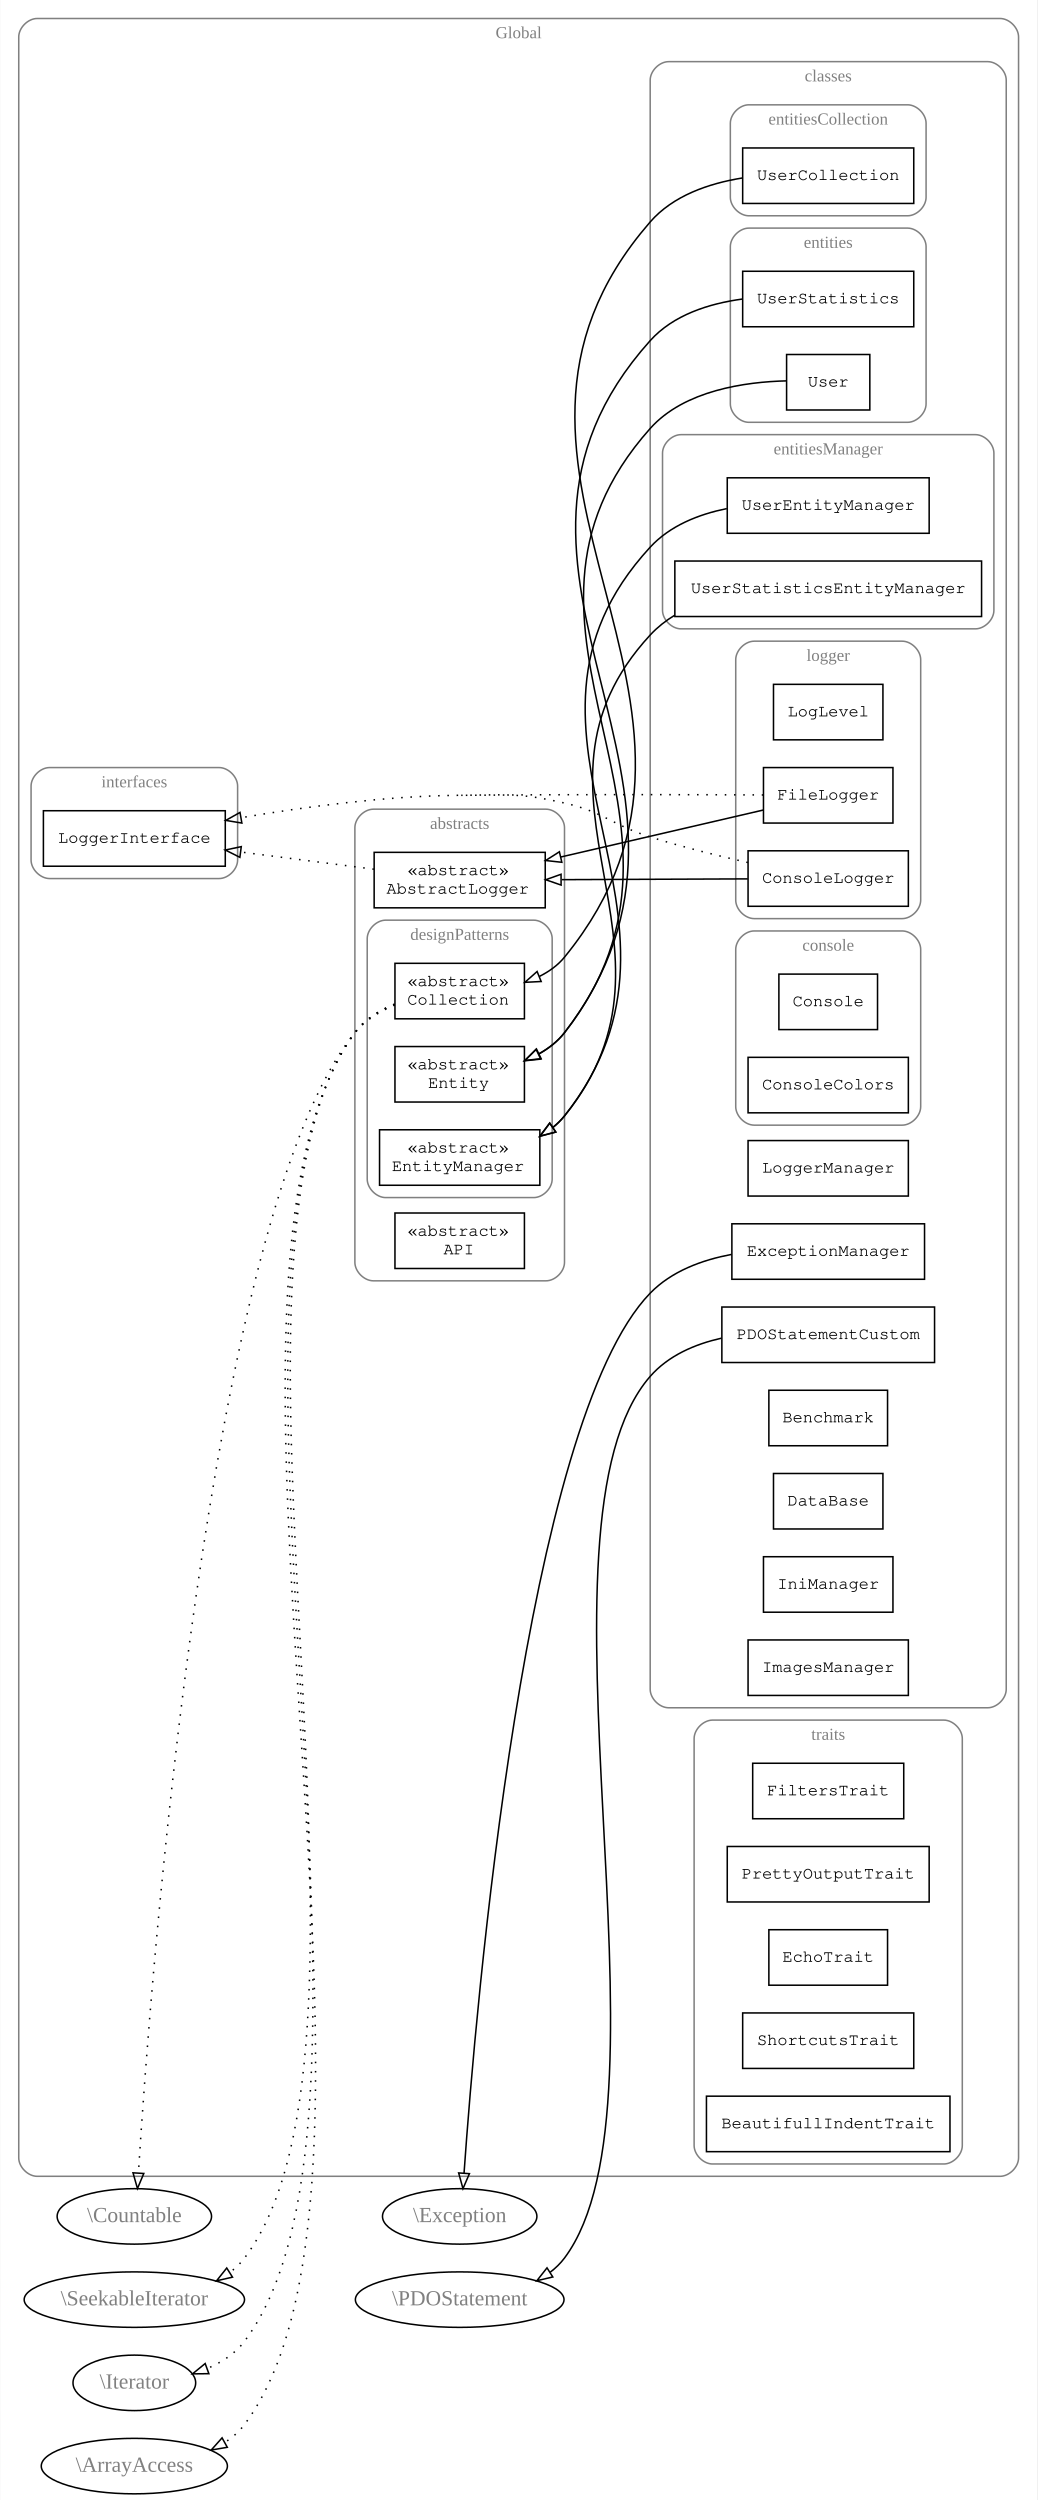
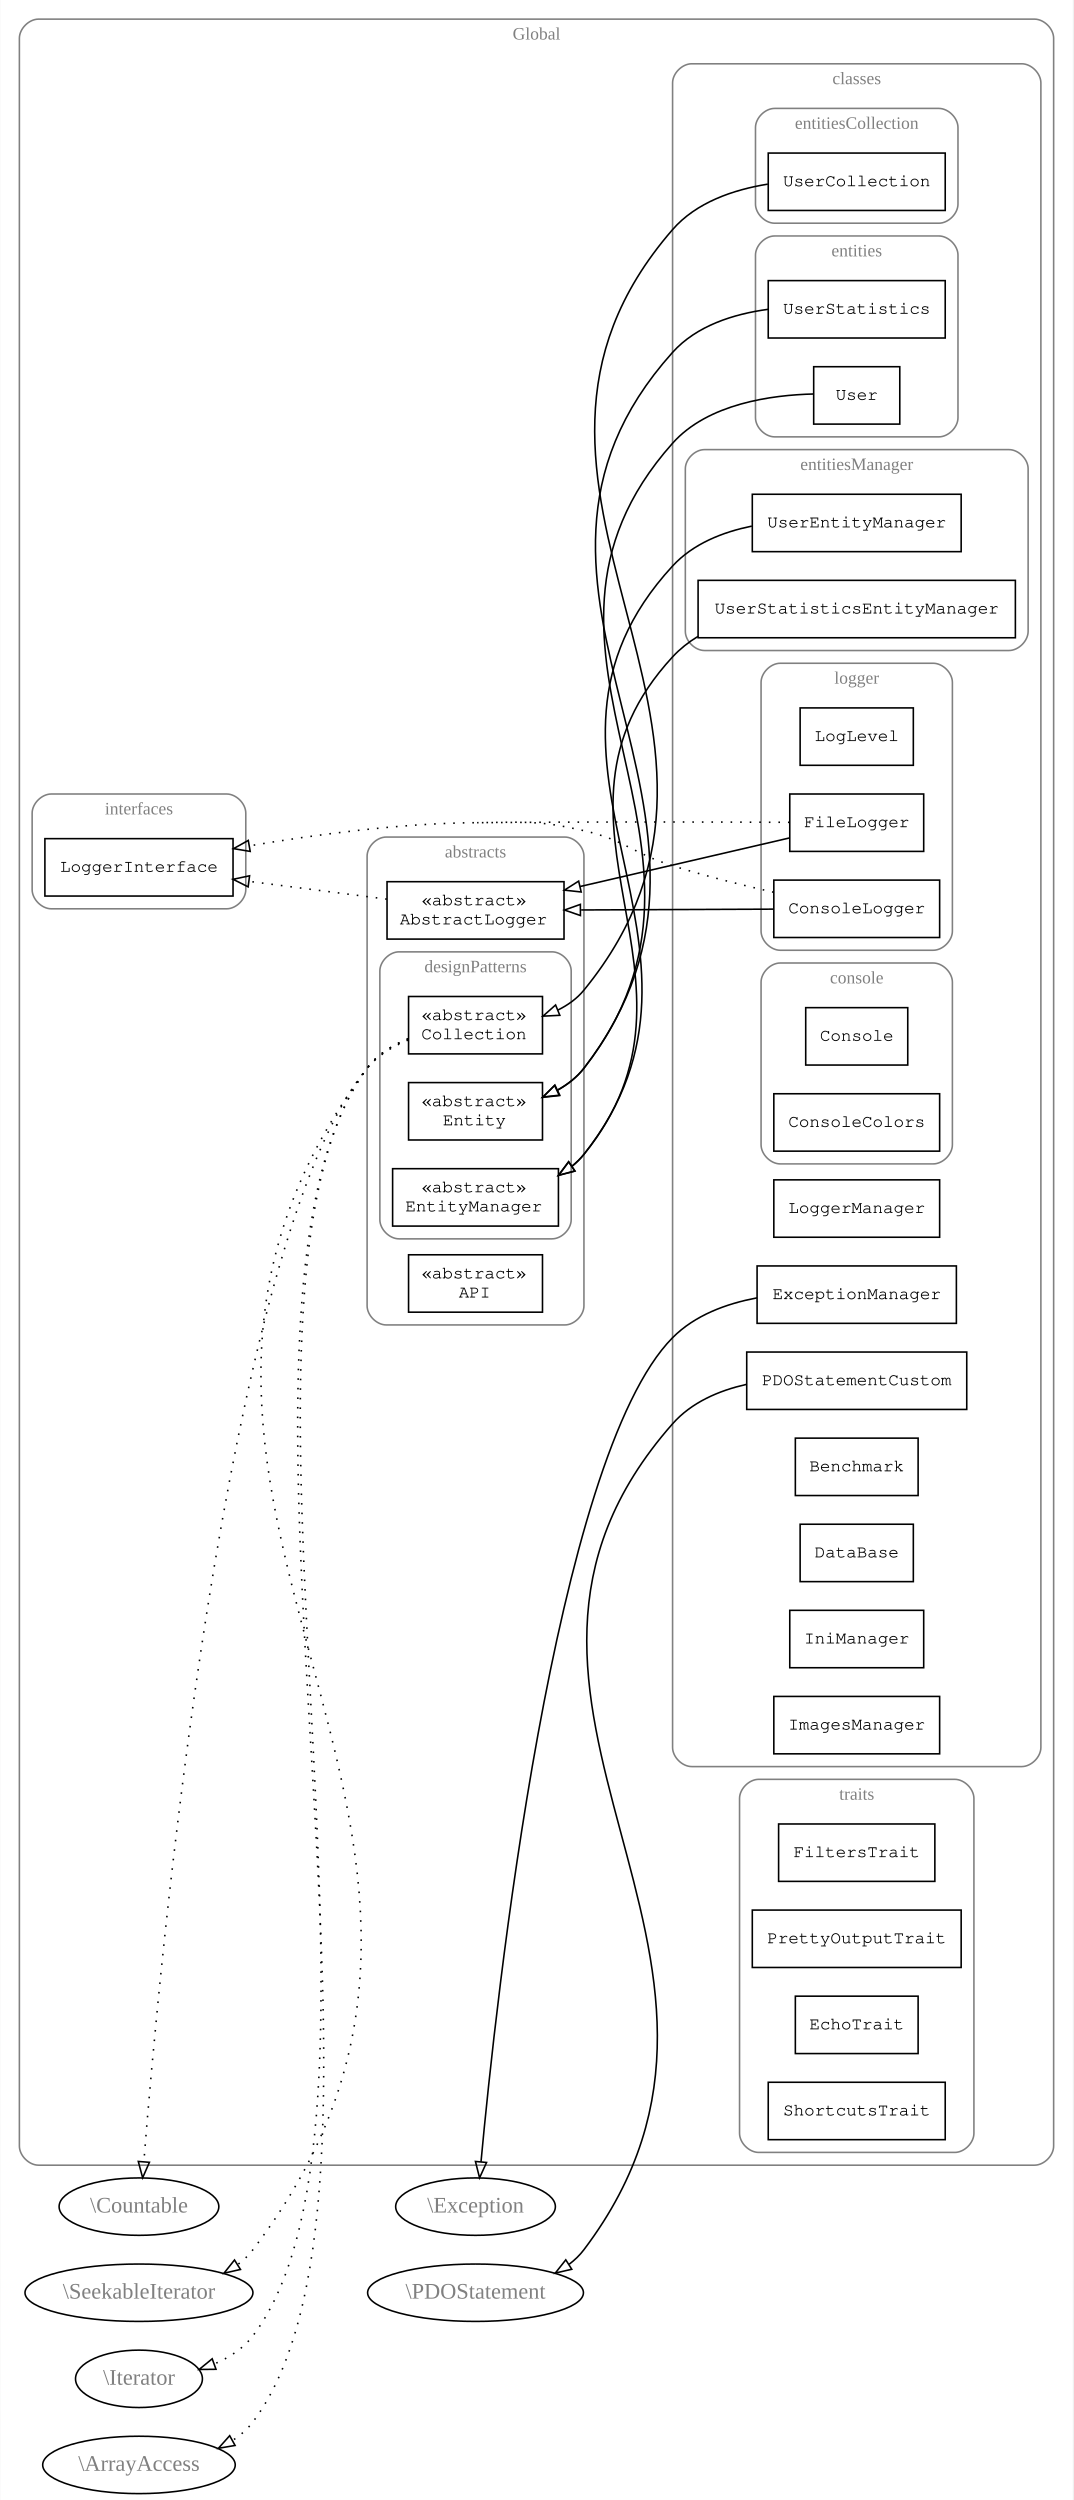
- <svg xmlns="http://www.w3.org/2000/svg" width="673pt" height="1622pt" viewBox="0.00 0.00 672.68 1622.00">
-   <g id="graph0" class="graph" transform="scale(1 1) rotate(0) translate(4 1618)">
-     <polygon fill="white" stroke="none" points="-4,4 -4,-1618 668.682,-1618 668.682,4 -4,4" />
+ <svg xmlns="http://www.w3.org/2000/svg" width="673pt" height="1568pt" viewBox="0.00 0.00 672.68 1568.00">
+   <g id="graph0" class="graph" transform="scale(1 1) rotate(0) translate(4 1564)">
+     <polygon fill="white" stroke="none" points="-4,4 -4,-1564 668.682,-1564 668.682,4 -4,4" />
    <g id="clust1" class="cluster">
-       <path fill="none" stroke="gray" d="M20,-206C20,-206 644.682,-206 644.682,-206 650.682,-206 656.682,-212 656.682,-218 656.682,-218 656.682,-1594 656.682,-1594 656.682,-1600 650.682,-1606 644.682,-1606 644.682,-1606 20,-1606 20,-1606 14,-1606 8,-1600 8,-1594 8,-1594 8,-218 8,-218 8,-212 14,-206 20,-206" />
-       <text text-anchor="middle" x="332.341" y="-1593.2" font-family="Times New Roman,serif" font-size="11.00" fill="gray">Global</text>
+       <path fill="none" stroke="gray" d="M20,-206C20,-206 644.682,-206 644.682,-206 650.682,-206 656.682,-212 656.682,-218 656.682,-218 656.682,-1540 656.682,-1540 656.682,-1546 650.682,-1552 644.682,-1552 644.682,-1552 20,-1552 20,-1552 14,-1552 8,-1546 8,-1540 8,-1540 8,-218 8,-218 8,-212 14,-206 20,-206" />
+       <text text-anchor="middle" x="332.341" y="-1539.2" font-family="Times New Roman,serif" font-size="11.00" fill="gray">Global</text>
    </g>
    <g id="clust9" class="cluster">
-       <path fill="none" stroke="gray" d="M238.088,-787C238.088,-787 350.088,-787 350.088,-787 356.088,-787 362.088,-793 362.088,-799 362.088,-799 362.088,-1081 362.088,-1081 362.088,-1087 356.088,-1093 350.088,-1093 350.088,-1093 238.088,-1093 238.088,-1093 232.088,-1093 226.088,-1087 226.088,-1081 226.088,-1081 226.088,-799 226.088,-799 226.088,-793 232.088,-787 238.088,-787" />
-       <text text-anchor="middle" x="294.088" y="-1080.2" font-family="Times New Roman,serif" font-size="11.00" fill="gray">abstracts</text>
+       <path fill="none" stroke="gray" d="M238.088,-733C238.088,-733 350.088,-733 350.088,-733 356.088,-733 362.088,-739 362.088,-745 362.088,-745 362.088,-1027 362.088,-1027 362.088,-1033 356.088,-1039 350.088,-1039 350.088,-1039 238.088,-1039 238.088,-1039 232.088,-1039 226.088,-1033 226.088,-1027 226.088,-1027 226.088,-745 226.088,-745 226.088,-739 232.088,-733 238.088,-733" />
+       <text text-anchor="middle" x="294.088" y="-1026.2" font-family="Times New Roman,serif" font-size="11.00" fill="gray">abstracts</text>
    </g>
    <g id="clust10" class="cluster">
-       <path fill="none" stroke="gray" d="M246.088,-841C246.088,-841 342.088,-841 342.088,-841 348.088,-841 354.088,-847 354.088,-853 354.088,-853 354.088,-1009 354.088,-1009 354.088,-1015 348.088,-1021 342.088,-1021 342.088,-1021 246.088,-1021 246.088,-1021 240.088,-1021 234.088,-1015 234.088,-1009 234.088,-1009 234.088,-853 234.088,-853 234.088,-847 240.088,-841 246.088,-841" />
-       <text text-anchor="middle" x="294.088" y="-1008.2" font-family="Times New Roman,serif" font-size="11.00" fill="gray">designPatterns</text>
+       <path fill="none" stroke="gray" d="M246.088,-787C246.088,-787 342.088,-787 342.088,-787 348.088,-787 354.088,-793 354.088,-799 354.088,-799 354.088,-955 354.088,-955 354.088,-961 348.088,-967 342.088,-967 342.088,-967 246.088,-967 246.088,-967 240.088,-967 234.088,-961 234.088,-955 234.088,-955 234.088,-799 234.088,-799 234.088,-793 240.088,-787 246.088,-787" />
+       <text text-anchor="middle" x="294.088" y="-954.2" font-family="Times New Roman,serif" font-size="11.00" fill="gray">designPatterns</text>
    </g>
    <g id="clust11" class="cluster">
-       <path fill="none" stroke="gray" d="M28,-1048C28,-1048 138,-1048 138,-1048 144,-1048 150,-1054 150,-1060 150,-1060 150,-1108 150,-1108 150,-1114 144,-1120 138,-1120 138,-1120 28,-1120 28,-1120 22,-1120 16,-1114 16,-1108 16,-1108 16,-1060 16,-1060 16,-1054 22,-1048 28,-1048" />
-       <text text-anchor="middle" x="83" y="-1107.2" font-family="Times New Roman,serif" font-size="11.00" fill="gray">interfaces</text>
+       <path fill="none" stroke="gray" d="M28,-994C28,-994 138,-994 138,-994 144,-994 150,-1000 150,-1006 150,-1006 150,-1054 150,-1054 150,-1060 144,-1066 138,-1066 138,-1066 28,-1066 28,-1066 22,-1066 16,-1060 16,-1054 16,-1054 16,-1006 16,-1006 16,-1000 22,-994 28,-994" />
+       <text text-anchor="middle" x="83" y="-1053.2" font-family="Times New Roman,serif" font-size="11.00" fill="gray">interfaces</text>
    </g>
    <g id="clust2" class="cluster">
-       <path fill="none" stroke="gray" d="M429.682,-510C429.682,-510 636.682,-510 636.682,-510 642.682,-510 648.682,-516 648.682,-522 648.682,-522 648.682,-1566 648.682,-1566 648.682,-1572 642.682,-1578 636.682,-1578 636.682,-1578 429.682,-1578 429.682,-1578 423.682,-1578 417.682,-1572 417.682,-1566 417.682,-1566 417.682,-522 417.682,-522 417.682,-516 423.682,-510 429.682,-510" />
-       <text text-anchor="middle" x="533.182" y="-1565.2" font-family="Times New Roman,serif" font-size="11.00" fill="gray">classes</text>
+       <path fill="none" stroke="gray" d="M429.682,-456C429.682,-456 636.682,-456 636.682,-456 642.682,-456 648.682,-462 648.682,-468 648.682,-468 648.682,-1512 648.682,-1512 648.682,-1518 642.682,-1524 636.682,-1524 636.682,-1524 429.682,-1524 429.682,-1524 423.682,-1524 417.682,-1518 417.682,-1512 417.682,-1512 417.682,-468 417.682,-468 417.682,-462 423.682,-456 429.682,-456" />
+       <text text-anchor="middle" x="533.182" y="-1511.2" font-family="Times New Roman,serif" font-size="11.00" fill="gray">classes</text>
    </g>
    <g id="clust7" class="cluster">
-       <path fill="none" stroke="gray" d="M481.682,-1478C481.682,-1478 584.682,-1478 584.682,-1478 590.682,-1478 596.682,-1484 596.682,-1490 596.682,-1490 596.682,-1538 596.682,-1538 596.682,-1544 590.682,-1550 584.682,-1550 584.682,-1550 481.682,-1550 481.682,-1550 475.682,-1550 469.682,-1544 469.682,-1538 469.682,-1538 469.682,-1490 469.682,-1490 469.682,-1484 475.682,-1478 481.682,-1478" />
-       <text text-anchor="middle" x="533.182" y="-1537.2" font-family="Times New Roman,serif" font-size="11.00" fill="gray">entitiesCollection</text>
+       <path fill="none" stroke="gray" d="M481.682,-1424C481.682,-1424 584.682,-1424 584.682,-1424 590.682,-1424 596.682,-1430 596.682,-1436 596.682,-1436 596.682,-1484 596.682,-1484 596.682,-1490 590.682,-1496 584.682,-1496 584.682,-1496 481.682,-1496 481.682,-1496 475.682,-1496 469.682,-1490 469.682,-1484 469.682,-1484 469.682,-1436 469.682,-1436 469.682,-1430 475.682,-1424 481.682,-1424" />
+       <text text-anchor="middle" x="533.182" y="-1483.2" font-family="Times New Roman,serif" font-size="11.00" fill="gray">entitiesCollection</text>
    </g>
    <g id="clust6" class="cluster">
-       <path fill="none" stroke="gray" d="M481.682,-1344C481.682,-1344 584.682,-1344 584.682,-1344 590.682,-1344 596.682,-1350 596.682,-1356 596.682,-1356 596.682,-1458 596.682,-1458 596.682,-1464 590.682,-1470 584.682,-1470 584.682,-1470 481.682,-1470 481.682,-1470 475.682,-1470 469.682,-1464 469.682,-1458 469.682,-1458 469.682,-1356 469.682,-1356 469.682,-1350 475.682,-1344 481.682,-1344" />
-       <text text-anchor="middle" x="533.182" y="-1457.2" font-family="Times New Roman,serif" font-size="11.00" fill="gray">entities</text>
+       <path fill="none" stroke="gray" d="M481.682,-1290C481.682,-1290 584.682,-1290 584.682,-1290 590.682,-1290 596.682,-1296 596.682,-1302 596.682,-1302 596.682,-1404 596.682,-1404 596.682,-1410 590.682,-1416 584.682,-1416 584.682,-1416 481.682,-1416 481.682,-1416 475.682,-1416 469.682,-1410 469.682,-1404 469.682,-1404 469.682,-1302 469.682,-1302 469.682,-1296 475.682,-1290 481.682,-1290" />
+       <text text-anchor="middle" x="533.182" y="-1403.2" font-family="Times New Roman,serif" font-size="11.00" fill="gray">entities</text>
    </g>
    <g id="clust3" class="cluster">
-       <path fill="none" stroke="gray" d="M437.682,-1210C437.682,-1210 628.682,-1210 628.682,-1210 634.682,-1210 640.682,-1216 640.682,-1222 640.682,-1222 640.682,-1324 640.682,-1324 640.682,-1330 634.682,-1336 628.682,-1336 628.682,-1336 437.682,-1336 437.682,-1336 431.682,-1336 425.682,-1330 425.682,-1324 425.682,-1324 425.682,-1222 425.682,-1222 425.682,-1216 431.682,-1210 437.682,-1210" />
-       <text text-anchor="middle" x="533.182" y="-1323.2" font-family="Times New Roman,serif" font-size="11.00" fill="gray">entitiesManager</text>
+       <path fill="none" stroke="gray" d="M437.682,-1156C437.682,-1156 628.682,-1156 628.682,-1156 634.682,-1156 640.682,-1162 640.682,-1168 640.682,-1168 640.682,-1270 640.682,-1270 640.682,-1276 634.682,-1282 628.682,-1282 628.682,-1282 437.682,-1282 437.682,-1282 431.682,-1282 425.682,-1276 425.682,-1270 425.682,-1270 425.682,-1168 425.682,-1168 425.682,-1162 431.682,-1156 437.682,-1156" />
+       <text text-anchor="middle" x="533.182" y="-1269.2" font-family="Times New Roman,serif" font-size="11.00" fill="gray">entitiesManager</text>
    </g>
    <g id="clust4" class="cluster">
-       <path fill="none" stroke="gray" d="M485.182,-1022C485.182,-1022 581.182,-1022 581.182,-1022 587.182,-1022 593.182,-1028 593.182,-1034 593.182,-1034 593.182,-1190 593.182,-1190 593.182,-1196 587.182,-1202 581.182,-1202 581.182,-1202 485.182,-1202 485.182,-1202 479.182,-1202 473.182,-1196 473.182,-1190 473.182,-1190 473.182,-1034 473.182,-1034 473.182,-1028 479.182,-1022 485.182,-1022" />
-       <text text-anchor="middle" x="533.182" y="-1189.2" font-family="Times New Roman,serif" font-size="11.00" fill="gray">logger</text>
+       <path fill="none" stroke="gray" d="M485.182,-968C485.182,-968 581.182,-968 581.182,-968 587.182,-968 593.182,-974 593.182,-980 593.182,-980 593.182,-1136 593.182,-1136 593.182,-1142 587.182,-1148 581.182,-1148 581.182,-1148 485.182,-1148 485.182,-1148 479.182,-1148 473.182,-1142 473.182,-1136 473.182,-1136 473.182,-980 473.182,-980 473.182,-974 479.182,-968 485.182,-968" />
+       <text text-anchor="middle" x="533.182" y="-1135.2" font-family="Times New Roman,serif" font-size="11.00" fill="gray">logger</text>
    </g>
    <g id="clust5" class="cluster">
-       <path fill="none" stroke="gray" d="M485.182,-888C485.182,-888 581.182,-888 581.182,-888 587.182,-888 593.182,-894 593.182,-900 593.182,-900 593.182,-1002 593.182,-1002 593.182,-1008 587.182,-1014 581.182,-1014 581.182,-1014 485.182,-1014 485.182,-1014 479.182,-1014 473.182,-1008 473.182,-1002 473.182,-1002 473.182,-900 473.182,-900 473.182,-894 479.182,-888 485.182,-888" />
-       <text text-anchor="middle" x="533.182" y="-1001.2" font-family="Times New Roman,serif" font-size="11.00" fill="gray">console</text>
+       <path fill="none" stroke="gray" d="M485.182,-834C485.182,-834 581.182,-834 581.182,-834 587.182,-834 593.182,-840 593.182,-846 593.182,-846 593.182,-948 593.182,-948 593.182,-954 587.182,-960 581.182,-960 581.182,-960 485.182,-960 485.182,-960 479.182,-960 473.182,-954 473.182,-948 473.182,-948 473.182,-846 473.182,-846 473.182,-840 479.182,-834 485.182,-834" />
+       <text text-anchor="middle" x="533.182" y="-947.2" font-family="Times New Roman,serif" font-size="11.00" fill="gray">console</text>
    </g>
    <g id="clust8" class="cluster">
-       <path fill="none" stroke="gray" d="M458.182,-214C458.182,-214 608.182,-214 608.182,-214 614.182,-214 620.182,-220 620.182,-226 620.182,-226 620.182,-490 620.182,-490 620.182,-496 614.182,-502 608.182,-502 608.182,-502 458.182,-502 458.182,-502 452.182,-502 446.182,-496 446.182,-490 446.182,-490 446.182,-226 446.182,-226 446.182,-220 452.182,-214 458.182,-214" />
-       <text text-anchor="middle" x="533.182" y="-489.2" font-family="Times New Roman,serif" font-size="11.00" fill="gray">traits</text>
+       <path fill="none" stroke="gray" d="M471.682,-214C471.682,-214 594.682,-214 594.682,-214 600.682,-214 606.682,-220 606.682,-226 606.682,-226 606.682,-436 606.682,-436 606.682,-442 600.682,-448 594.682,-448 594.682,-448 471.682,-448 471.682,-448 465.682,-448 459.682,-442 459.682,-436 459.682,-436 459.682,-226 459.682,-226 459.682,-220 465.682,-214 471.682,-214" />
+       <text text-anchor="middle" x="533.182" y="-435.2" font-family="Times New Roman,serif" font-size="11.00" fill="gray">traits</text>
    </g>
    <g id="node1" class="node">
-       <polygon fill="none" stroke="black" points="598.682,-1308 467.682,-1308 467.682,-1272 598.682,-1272 598.682,-1308" />
-       <text text-anchor="middle" x="533.182" y="-1287.2" font-family="Courier,monospace" font-size="11.00">UserEntityManager</text>
+       <polygon fill="none" stroke="black" points="598.682,-1254 467.682,-1254 467.682,-1218 598.682,-1218 598.682,-1254" />
+       <text text-anchor="middle" x="533.182" y="-1233.2" font-family="Courier,monospace" font-size="11.00">UserEntityManager</text>
+     </g>
+     <g id="node24" class="node">
+       <polygon fill="none" stroke="black" points="346.088,-831 242.088,-831 242.088,-795 346.088,-795 346.088,-831" />
+       <text text-anchor="start" x="260.088" y="-816.2" font-family="Courier,monospace" font-size="11.00">«abstract»</text>
+       <text text-anchor="start" x="250.088" y="-804.2" font-family="Courier,monospace" font-size="11.00">EntityManager</text>
+     </g>
+     <g id="edge1" class="edge">
+       <path fill="none" stroke="black" d="M467.388,-1234.03C448.98,-1230.27 430.481,-1222.9 417.682,-1209 305.315,-1087.02 464.9,-970.139 362.088,-840 359.883,-837.209 357.344,-834.706 354.573,-832.459" />
+       <polygon fill="none" stroke="black" points="356.468,-829.516 346.231,-826.787 352.533,-835.304 356.468,-829.516" />
+     </g>
+     <g id="node2" class="node">
+       <polygon fill="none" stroke="black" points="632.682,-1200 433.682,-1200 433.682,-1164 632.682,-1164 632.682,-1200" />
+       <text text-anchor="middle" x="533.182" y="-1179.2" font-family="Courier,monospace" font-size="11.00">UserStatisticsEntityManager</text>
+     </g>
+     <g id="edge16" class="edge">
+       <path fill="none" stroke="black" d="M433.633,-1164.87C427.759,-1161.31 422.351,-1157.06 417.682,-1152 322.143,-1048.5 450.876,-949.342 362.088,-840 359.846,-837.239 357.278,-834.759 354.485,-832.53" />
+       <polygon fill="none" stroke="black" points="356.35,-829.566 346.098,-826.894 352.446,-835.377 356.35,-829.566" />
+     </g>
+     <g id="node3" class="node">
+       <polygon fill="none" stroke="black" points="568.682,-1120 497.682,-1120 497.682,-1084 568.682,-1084 568.682,-1120" />
+       <text text-anchor="middle" x="533.182" y="-1099.2" font-family="Courier,monospace" font-size="11.00">LogLevel</text>
+     </g>
+     <g id="node4" class="node">
+       <polygon fill="none" stroke="black" points="585.182,-1012 481.182,-1012 481.182,-976 585.182,-976 585.182,-1012" />
+       <text text-anchor="middle" x="533.182" y="-991.2" font-family="Courier,monospace" font-size="11.00">ConsoleLogger</text>
    </g>
    <g id="node25" class="node">
-       <polygon fill="none" stroke="black" points="346.088,-885 242.088,-885 242.088,-849 346.088,-849 346.088,-885" />
+       <polygon fill="none" stroke="black" points="349.588,-1011 238.588,-1011 238.588,-975 349.588,-975 349.588,-1011" />
+       <text text-anchor="start" x="260.088" y="-996.2" font-family="Courier,monospace" font-size="11.00">«abstract»</text>
+       <text text-anchor="start" x="246.588" y="-984.2" font-family="Courier,monospace" font-size="11.00">AbstractLogger</text>
+     </g>
+     <g id="edge4" class="edge">
+       <path fill="none" stroke="black" d="M481.028,-993.784C445.689,-993.635 398.386,-993.436 360.335,-993.275" />
+       <polygon fill="none" stroke="black" points="359.88,-989.773 349.866,-993.231 359.851,-996.773 359.88,-989.773" />
+     </g>
+     <g id="node27" class="node">
+       <polygon fill="none" stroke="black" points="142,-1038 24,-1038 24,-1002 142,-1002 142,-1038" />
+       <text text-anchor="middle" x="83" y="-1017.2" font-family="Courier,monospace" font-size="11.00">LoggerInterface</text>
+     </g>
+     <g id="edge5" class="edge">
+       <path fill="none" stroke="black" stroke-dasharray="1,5" d="M481.022,-1004.4C461.081,-1008.88 438.142,-1014.58 417.682,-1021 392.329,-1028.96 387.987,-1037.05 362.088,-1043 332.984,-1049.68 324.947,-1048.29 295.088,-1048" />
+       <path fill="none" stroke="black" stroke-dasharray="1,5" d="M293.088,-1048C245.822,-1047.54 193.071,-1040.43 152.379,-1033.49" />
+       <polygon fill="none" stroke="black" points="152.757,-1030 142.304,-1031.73 151.554,-1036.9 152.757,-1030" />
+     </g>
+     <g id="node5" class="node">
+       <polygon fill="none" stroke="black" points="575.182,-1066 491.182,-1066 491.182,-1030 575.182,-1030 575.182,-1066" />
+       <text text-anchor="middle" x="533.182" y="-1045.2" font-family="Courier,monospace" font-size="11.00">FileLogger</text>
+     </g>
+     <g id="edge10" class="edge">
+       <path fill="none" stroke="black" d="M491.154,-1038.48C454.957,-1030.09 401.59,-1017.71 359.669,-1007.98" />
+       <polygon fill="none" stroke="black" points="360.354,-1004.55 349.822,-1005.7 358.772,-1011.37 360.354,-1004.55" />
+     </g>
+     <g id="edge11" class="edge">
+       <path fill="none" stroke="black" stroke-dasharray="1,5" d="M491.062,-1048.24C443.778,-1048.46 363.825,-1048.67 295.088,-1048" />
+     </g>
+     <g id="node6" class="node">
+       <polygon fill="none" stroke="black" points="565.182,-932 501.182,-932 501.182,-896 565.182,-896 565.182,-932" />
+       <text text-anchor="middle" x="533.182" y="-911.2" font-family="Courier,monospace" font-size="11.00">Console</text>
+     </g>
+     <g id="node7" class="node">
+       <polygon fill="none" stroke="black" points="585.182,-878 481.182,-878 481.182,-842 585.182,-842 585.182,-878" />
+       <text text-anchor="middle" x="533.182" y="-857.2" font-family="Courier,monospace" font-size="11.00">ConsoleColors</text>
+     </g>
+     <g id="node8" class="node">
+       <polygon fill="none" stroke="black" points="588.682,-1388 477.682,-1388 477.682,-1352 588.682,-1352 588.682,-1388" />
+       <text text-anchor="middle" x="533.182" y="-1367.2" font-family="Courier,monospace" font-size="11.00">UserStatistics</text>
+     </g>
+     <g id="node23" class="node">
+       <polygon fill="none" stroke="black" points="336.088,-885 252.088,-885 252.088,-849 336.088,-849 336.088,-885" />
      <text text-anchor="start" x="260.088" y="-870.2" font-family="Courier,monospace" font-size="11.00">«abstract»</text>
-       <text text-anchor="start" x="250.088" y="-858.2" font-family="Courier,monospace" font-size="11.00">EntityManager</text>
-     </g>
-     <g id="edge1" class="edge">
-       <path fill="none" stroke="black" d="M467.388,-1288.03C448.98,-1284.27 430.481,-1276.9 417.682,-1263 305.315,-1141.02 464.9,-1024.14 362.088,-894 359.883,-891.209 357.344,-888.706 354.573,-886.459" />
-       <polygon fill="none" stroke="black" points="356.468,-883.516 346.231,-880.787 352.533,-889.304 356.468,-883.516" />
-     </g>
-     <g id="node2" class="node">
-       <polygon fill="none" stroke="black" points="632.682,-1254 433.682,-1254 433.682,-1218 632.682,-1218 632.682,-1254" />
-       <text text-anchor="middle" x="533.182" y="-1233.2" font-family="Courier,monospace" font-size="11.00">UserStatisticsEntityManager</text>
-     </g>
-     <g id="edge16" class="edge">
-       <path fill="none" stroke="black" d="M433.633,-1218.87C427.759,-1215.31 422.351,-1211.06 417.682,-1206 322.143,-1102.5 450.876,-1003.34 362.088,-894 359.846,-891.239 357.278,-888.759 354.485,-886.53" />
-       <polygon fill="none" stroke="black" points="356.35,-883.566 346.098,-880.894 352.446,-889.377 356.35,-883.566" />
-     </g>
-     <g id="node3" class="node">
-       <polygon fill="none" stroke="black" points="568.682,-1174 497.682,-1174 497.682,-1138 568.682,-1138 568.682,-1174" />
-       <text text-anchor="middle" x="533.182" y="-1153.2" font-family="Courier,monospace" font-size="11.00">LogLevel</text>
-     </g>
-     <g id="node4" class="node">
-       <polygon fill="none" stroke="black" points="585.182,-1066 481.182,-1066 481.182,-1030 585.182,-1030 585.182,-1066" />
-       <text text-anchor="middle" x="533.182" y="-1045.2" font-family="Courier,monospace" font-size="11.00">ConsoleLogger</text>
-     </g>
-     <g id="node26" class="node">
-       <polygon fill="none" stroke="black" points="349.588,-1065 238.588,-1065 238.588,-1029 349.588,-1029 349.588,-1065" />
-       <text text-anchor="start" x="260.088" y="-1050.2" font-family="Courier,monospace" font-size="11.00">«abstract»</text>
-       <text text-anchor="start" x="246.588" y="-1038.2" font-family="Courier,monospace" font-size="11.00">AbstractLogger</text>
-     </g>
-     <g id="edge4" class="edge">
-       <path fill="none" stroke="black" d="M481.028,-1047.78C445.689,-1047.64 398.386,-1047.44 360.335,-1047.28" />
-       <polygon fill="none" stroke="black" points="359.88,-1043.77 349.866,-1047.23 359.851,-1050.77 359.88,-1043.77" />
-     </g>
-     <g id="node28" class="node">
-       <polygon fill="none" stroke="black" points="142,-1092 24,-1092 24,-1056 142,-1056 142,-1092" />
-       <text text-anchor="middle" x="83" y="-1071.2" font-family="Courier,monospace" font-size="11.00">LoggerInterface</text>
-     </g>
-     <g id="edge5" class="edge">
-       <path fill="none" stroke="black" stroke-dasharray="1,5" d="M481.022,-1058.4C461.081,-1062.88 438.142,-1068.58 417.682,-1075 392.329,-1082.96 387.987,-1091.05 362.088,-1097 332.984,-1103.68 324.947,-1102.29 295.088,-1102" />
-       <path fill="none" stroke="black" stroke-dasharray="1,5" d="M293.088,-1102C245.822,-1101.54 193.071,-1094.43 152.379,-1087.49" />
-       <polygon fill="none" stroke="black" points="152.757,-1084 142.304,-1085.73 151.554,-1090.9 152.757,-1084" />
-     </g>
-     <g id="node5" class="node">
-       <polygon fill="none" stroke="black" points="575.182,-1120 491.182,-1120 491.182,-1084 575.182,-1084 575.182,-1120" />
-       <text text-anchor="middle" x="533.182" y="-1099.2" font-family="Courier,monospace" font-size="11.00">FileLogger</text>
-     </g>
-     <g id="edge10" class="edge">
-       <path fill="none" stroke="black" d="M491.154,-1092.48C454.957,-1084.09 401.59,-1071.71 359.669,-1061.98" />
-       <polygon fill="none" stroke="black" points="360.354,-1058.55 349.822,-1059.7 358.772,-1065.37 360.354,-1058.55" />
-     </g>
-     <g id="edge11" class="edge">
-       <path fill="none" stroke="black" stroke-dasharray="1,5" d="M491.062,-1102.24C443.778,-1102.46 363.825,-1102.67 295.088,-1102" />
-     </g>
-     <g id="node6" class="node">
-       <polygon fill="none" stroke="black" points="565.182,-986 501.182,-986 501.182,-950 565.182,-950 565.182,-986" />
-       <text text-anchor="middle" x="533.182" y="-965.2" font-family="Courier,monospace" font-size="11.00">Console</text>
-     </g>
-     <g id="node7" class="node">
-       <polygon fill="none" stroke="black" points="585.182,-932 481.182,-932 481.182,-896 585.182,-896 585.182,-932" />
-       <text text-anchor="middle" x="533.182" y="-911.2" font-family="Courier,monospace" font-size="11.00">ConsoleColors</text>
-     </g>
-     <g id="node8" class="node">
-       <polygon fill="none" stroke="black" points="588.682,-1442 477.682,-1442 477.682,-1406 588.682,-1406 588.682,-1442" />
-       <text text-anchor="middle" x="533.182" y="-1421.2" font-family="Courier,monospace" font-size="11.00">UserStatistics</text>
-     </g>
-     <g id="node24" class="node">
+       <text text-anchor="start" x="273.588" y="-858.2" font-family="Courier,monospace" font-size="11.00">Entity</text>
+     </g>
+     <g id="edge3" class="edge">
+       <path fill="none" stroke="black" d="M477.574,-1369.99C455.934,-1367.06 432.684,-1359.72 417.682,-1343 283.408,-1193.32 484.65,-1053.41 362.088,-894 357.621,-888.19 351.702,-883.626 345.227,-880.041" />
+       <polygon fill="none" stroke="black" points="346.672,-876.853 336.136,-875.735 343.676,-883.179 346.672,-876.853" />
+     </g>
+     <g id="node9" class="node">
+       <polygon fill="none" stroke="black" points="560.182,-1334 506.182,-1334 506.182,-1298 560.182,-1298 560.182,-1334" />
+       <text text-anchor="middle" x="533.182" y="-1313.2" font-family="Courier,monospace" font-size="11.00">User</text>
+     </g>
+     <g id="edge6" class="edge">
+       <path fill="none" stroke="black" d="M506.162,-1316.89C479.795,-1316.27 439.825,-1310.86 417.682,-1286 300.636,-1154.61 470.572,-1032.55 362.088,-894 357.724,-888.427 352.028,-883.999 345.799,-880.483" />
+       <polygon fill="none" stroke="black" points="346.914,-877.135 336.386,-875.954 343.88,-883.443 346.914,-877.135" />
+     </g>
+     <g id="node10" class="node">
+       <polygon fill="none" stroke="black" points="588.682,-1468 477.682,-1468 477.682,-1432 588.682,-1432 588.682,-1468" />
+       <text text-anchor="middle" x="533.182" y="-1447.2" font-family="Courier,monospace" font-size="11.00">UserCollection</text>
+     </g>
+     <g id="node22" class="node">
      <polygon fill="none" stroke="black" points="336.088,-939 252.088,-939 252.088,-903 336.088,-903 336.088,-939" />
      <text text-anchor="start" x="260.088" y="-924.2" font-family="Courier,monospace" font-size="11.00">«abstract»</text>
-       <text text-anchor="start" x="273.588" y="-912.2" font-family="Courier,monospace" font-size="11.00">Entity</text>
-     </g>
-     <g id="edge3" class="edge">
-       <path fill="none" stroke="black" d="M477.574,-1423.99C455.934,-1421.06 432.684,-1413.72 417.682,-1397 283.408,-1247.32 484.65,-1107.41 362.088,-948 357.621,-942.19 351.702,-937.626 345.227,-934.041" />
-       <polygon fill="none" stroke="black" points="346.672,-930.853 336.136,-929.735 343.676,-937.179 346.672,-930.853" />
-     </g>
-     <g id="node9" class="node">
-       <polygon fill="none" stroke="black" points="560.182,-1388 506.182,-1388 506.182,-1352 560.182,-1352 560.182,-1388" />
-       <text text-anchor="middle" x="533.182" y="-1367.2" font-family="Courier,monospace" font-size="11.00">User</text>
-     </g>
-     <g id="edge6" class="edge">
-       <path fill="none" stroke="black" d="M506.162,-1370.89C479.795,-1370.27 439.825,-1364.86 417.682,-1340 300.636,-1208.61 470.572,-1086.55 362.088,-948 357.724,-942.427 352.028,-937.999 345.799,-934.483" />
-       <polygon fill="none" stroke="black" points="346.914,-931.135 336.386,-929.954 343.88,-937.443 346.914,-931.135" />
-     </g>
-     <g id="node10" class="node">
-       <polygon fill="none" stroke="black" points="588.682,-1522 477.682,-1522 477.682,-1486 588.682,-1486 588.682,-1522" />
-       <text text-anchor="middle" x="533.182" y="-1501.2" font-family="Courier,monospace" font-size="11.00">UserCollection</text>
-     </g>
-     <g id="node23" class="node">
-       <polygon fill="none" stroke="black" points="336.088,-993 252.088,-993 252.088,-957 336.088,-957 336.088,-993" />
-       <text text-anchor="start" x="260.088" y="-978.2" font-family="Courier,monospace" font-size="11.00">«abstract»</text>
-       <text text-anchor="start" x="260.088" y="-966.2" font-family="Courier,monospace" font-size="11.00">Collection</text>
+       <text text-anchor="start" x="260.088" y="-912.2" font-family="Courier,monospace" font-size="11.00">Collection</text>
    </g>
    <g id="edge8" class="edge">
-       <path fill="none" stroke="black" d="M477.401,-1502.51C455.731,-1499 432.506,-1491.06 417.682,-1474 277.704,-1312.88 497.086,-1162.32 362.088,-997 357.717,-991.648 352.018,-987.587 345.787,-984.507" />
-       <polygon fill="none" stroke="black" points="346.953,-981.202 336.372,-980.661 344.306,-987.683 346.953,-981.202" />
+       <path fill="none" stroke="black" d="M477.401,-1448.51C455.731,-1445 432.506,-1437.06 417.682,-1420 277.704,-1258.88 497.086,-1108.32 362.088,-943 357.717,-937.648 352.018,-933.587 345.787,-930.507" />
+       <polygon fill="none" stroke="black" points="346.953,-927.202 336.372,-926.661 344.306,-933.683 346.953,-927.202" />
    </g>
    <g id="node11" class="node">
-       <polygon fill="none" stroke="black" points="585.182,-878 481.182,-878 481.182,-842 585.182,-842 585.182,-878" />
-       <text text-anchor="middle" x="533.182" y="-857.2" font-family="Courier,monospace" font-size="11.00">LoggerManager</text>
+       <polygon fill="none" stroke="black" points="585.182,-824 481.182,-824 481.182,-788 585.182,-788 585.182,-824" />
+       <text text-anchor="middle" x="533.182" y="-803.2" font-family="Courier,monospace" font-size="11.00">LoggerManager</text>
    </g>
    <g id="node12" class="node">
-       <polygon fill="none" stroke="black" points="595.682,-824 470.682,-824 470.682,-788 595.682,-788 595.682,-824" />
-       <text text-anchor="middle" x="533.182" y="-803.2" font-family="Courier,monospace" font-size="11.00">ExceptionManager</text>
-     </g>
-     <g id="node29" class="node">
+       <polygon fill="none" stroke="black" points="595.682,-770 470.682,-770 470.682,-734 595.682,-734 595.682,-770" />
+       <text text-anchor="middle" x="533.182" y="-749.2" font-family="Courier,monospace" font-size="11.00">ExceptionManager</text>
+     </g>
+     <g id="node28" class="node">
      <ellipse fill="none" stroke="black" cx="294.088" cy="-180" rx="50.091" ry="18" />
      <text text-anchor="middle" x="294.088" y="-176.3" font-family="Times New Roman,serif" font-size="14.00" fill="gray">\Exception</text>
    </g>
    <g id="edge2" class="edge">
-       <path fill="none" stroke="black" d="M470.51,-804.142C451.261,-800.534 431.481,-793.215 417.682,-779 336.551,-695.423 304.426,-314.924 296.909,-208.014" />
-       <polygon fill="none" stroke="black" points="300.397,-207.727 296.22,-197.991 293.414,-208.207 300.397,-207.727" />
+       <path fill="none" stroke="black" d="M470.668,-749.987C451.432,-746.367 431.618,-739.081 417.682,-725 343.465,-650.014 306.849,-308.826 297.529,-208.085" />
+       <polygon fill="none" stroke="black" points="301.008,-207.698 296.618,-198.055 294.037,-208.331 301.008,-207.698" />
    </g>
    <g id="node13" class="node">
-       <polygon fill="none" stroke="black" points="602.182,-770 464.182,-770 464.182,-734 602.182,-734 602.182,-770" />
-       <text text-anchor="middle" x="533.182" y="-749.2" font-family="Courier,monospace" font-size="11.00">PDOStatementCustom</text>
-     </g>
-     <g id="node30" class="node">
+       <polygon fill="none" stroke="black" points="602.182,-716 464.182,-716 464.182,-680 602.182,-680 602.182,-716" />
+       <text text-anchor="middle" x="533.182" y="-695.2" font-family="Courier,monospace" font-size="11.00">PDOStatementCustom</text>
+     </g>
+     <g id="node29" class="node">
      <ellipse fill="none" stroke="black" cx="294.088" cy="-126" rx="67.688" ry="18" />
      <text text-anchor="middle" x="294.088" y="-122.3" font-family="Times New Roman,serif" font-size="14.00" fill="gray">\PDOStatement</text>
    </g>
    <g id="edge7" class="edge">
-       <path fill="none" stroke="black" d="M463.948,-749.798C446.536,-745.871 429.439,-738.458 417.682,-725 333.659,-628.823 438.591,-255.26 362.088,-153 359.468,-149.498 356.318,-146.449 352.832,-143.795" />
-       <polygon fill="none" stroke="black" points="354.493,-140.703 344.177,-138.29 350.736,-146.61 354.493,-140.703" />
+       <path fill="none" stroke="black" d="M464.036,-695.721C446.624,-691.793 429.506,-684.399 417.682,-671 264.472,-497.393 501.72,-337.704 362.088,-153 359.45,-149.511 356.288,-146.472 352.793,-143.824" />
+       <polygon fill="none" stroke="black" points="354.444,-140.727 344.123,-138.33 350.697,-146.639 354.444,-140.727" />
    </g>
    <g id="node14" class="node">
-       <polygon fill="none" stroke="black" points="571.682,-716 494.682,-716 494.682,-680 571.682,-680 571.682,-716" />
-       <text text-anchor="middle" x="533.182" y="-695.2" font-family="Courier,monospace" font-size="11.00">Benchmark</text>
+       <polygon fill="none" stroke="black" points="571.682,-662 494.682,-662 494.682,-626 571.682,-626 571.682,-662" />
+       <text text-anchor="middle" x="533.182" y="-641.2" font-family="Courier,monospace" font-size="11.00">Benchmark</text>
    </g>
    <g id="node15" class="node">
-       <polygon fill="none" stroke="black" points="568.682,-662 497.682,-662 497.682,-626 568.682,-626 568.682,-662" />
-       <text text-anchor="middle" x="533.182" y="-641.2" font-family="Courier,monospace" font-size="11.00">DataBase</text>
+       <polygon fill="none" stroke="black" points="568.682,-608 497.682,-608 497.682,-572 568.682,-572 568.682,-608" />
+       <text text-anchor="middle" x="533.182" y="-587.2" font-family="Courier,monospace" font-size="11.00">DataBase</text>
    </g>
    <g id="node16" class="node">
-       <polygon fill="none" stroke="black" points="575.182,-608 491.182,-608 491.182,-572 575.182,-572 575.182,-608" />
-       <text text-anchor="middle" x="533.182" y="-587.2" font-family="Courier,monospace" font-size="11.00">IniManager</text>
+       <polygon fill="none" stroke="black" points="575.182,-554 491.182,-554 491.182,-518 575.182,-518 575.182,-554" />
+       <text text-anchor="middle" x="533.182" y="-533.2" font-family="Courier,monospace" font-size="11.00">IniManager</text>
    </g>
    <g id="node17" class="node">
-       <polygon fill="none" stroke="black" points="585.182,-554 481.182,-554 481.182,-518 585.182,-518 585.182,-554" />
-       <text text-anchor="middle" x="533.182" y="-533.2" font-family="Courier,monospace" font-size="11.00">ImagesManager</text>
+       <polygon fill="none" stroke="black" points="585.182,-500 481.182,-500 481.182,-464 585.182,-464 585.182,-500" />
+       <text text-anchor="middle" x="533.182" y="-479.2" font-family="Courier,monospace" font-size="11.00">ImagesManager</text>
    </g>
    <g id="node18" class="node">
-       <polygon fill="none" stroke="black" points="582.182,-474 484.182,-474 484.182,-438 582.182,-438 582.182,-474" />
-       <text text-anchor="middle" x="533.182" y="-453.2" font-family="Courier,monospace" font-size="11.00">FiltersTrait</text>
+       <polygon fill="none" stroke="black" points="582.182,-420 484.182,-420 484.182,-384 582.182,-384 582.182,-420" />
+       <text text-anchor="middle" x="533.182" y="-399.2" font-family="Courier,monospace" font-size="11.00">FiltersTrait</text>
    </g>
    <g id="node19" class="node">
-       <polygon fill="none" stroke="black" points="598.682,-420 467.682,-420 467.682,-384 598.682,-384 598.682,-420" />
-       <text text-anchor="middle" x="533.182" y="-399.2" font-family="Courier,monospace" font-size="11.00">PrettyOutputTrait</text>
+       <polygon fill="none" stroke="black" points="598.682,-366 467.682,-366 467.682,-330 598.682,-330 598.682,-366" />
+       <text text-anchor="middle" x="533.182" y="-345.2" font-family="Courier,monospace" font-size="11.00">PrettyOutputTrait</text>
    </g>
    <g id="node20" class="node">
-       <polygon fill="none" stroke="black" points="571.682,-366 494.682,-366 494.682,-330 571.682,-330 571.682,-366" />
-       <text text-anchor="middle" x="533.182" y="-345.2" font-family="Courier,monospace" font-size="11.00">EchoTrait</text>
+       <polygon fill="none" stroke="black" points="571.682,-312 494.682,-312 494.682,-276 571.682,-276 571.682,-312" />
+       <text text-anchor="middle" x="533.182" y="-291.2" font-family="Courier,monospace" font-size="11.00">EchoTrait</text>
    </g>
    <g id="node21" class="node">
-       <polygon fill="none" stroke="black" points="588.682,-312 477.682,-312 477.682,-276 588.682,-276 588.682,-312" />
-       <text text-anchor="middle" x="533.182" y="-291.2" font-family="Courier,monospace" font-size="11.00">ShortcutsTrait</text>
-     </g>
-     <g id="node22" class="node">
-       <polygon fill="none" stroke="black" points="612.182,-258 454.182,-258 454.182,-222 612.182,-222 612.182,-258" />
-       <text text-anchor="middle" x="533.182" y="-237.2" font-family="Courier,monospace" font-size="11.00">BeautifullIndentTrait</text>
-     </g>
-     <g id="node31" class="node">
+       <polygon fill="none" stroke="black" points="588.682,-258 477.682,-258 477.682,-222 588.682,-222 588.682,-258" />
+       <text text-anchor="middle" x="533.182" y="-237.2" font-family="Courier,monospace" font-size="11.00">ShortcutsTrait</text>
+     </g>
+     <g id="node30" class="node">
      <ellipse fill="none" stroke="black" cx="83" cy="-72" rx="39.794" ry="18" />
      <text text-anchor="middle" x="83" y="-68.3" font-family="Times New Roman,serif" font-size="14.00" fill="gray">\Iterator</text>
    </g>
    <g id="edge12" class="edge">
-       <path fill="none" stroke="black" stroke-dasharray="1,5" d="M251.816,-966.433C241.932,-962.434 232.419,-956.576 226.088,-948 113.637,-795.675 268.258,-250.347 154.494,-99 148.411,-90.907 139.58,-85.24 130.213,-81.272" />
-       <polygon fill="none" stroke="black" points="131.345,-77.959 120.75,-77.842 128.96,-84.54 131.345,-77.959" />
-     </g>
-     <g id="node32" class="node">
+       <path fill="none" stroke="black" stroke-dasharray="1,5" d="M251.849,-912.408C241.965,-908.41 232.443,-902.558 226.088,-894 120.332,-751.592 261.477,-240.488 154.494,-99 148.388,-90.925 139.548,-85.264 130.18,-81.297" />
+       <polygon fill="none" stroke="black" points="131.312,-77.984 120.718,-77.867 128.926,-84.565 131.312,-77.984" />
+     </g>
+     <g id="node31" class="node">
      <ellipse fill="none" stroke="black" cx="83" cy="-18" rx="60.389" ry="18" />
      <text text-anchor="middle" x="83" y="-14.3" font-family="Times New Roman,serif" font-size="14.00" fill="gray">\ArrayAccess</text>
    </g>
    <g id="edge13" class="edge">
-       <path fill="none" stroke="black" stroke-dasharray="1,5" d="M251.787,-966.454C241.903,-962.455 232.397,-956.592 226.088,-948 106.94,-785.753 275.041,-206.21 154.494,-45 151.06,-40.408 146.741,-36.597 141.94,-33.434" />
-       <polygon fill="none" stroke="black" points="143.308,-30.191 132.864,-28.413 139.919,-36.316 143.308,-30.191" />
-     </g>
-     <g id="node33" class="node">
+       <path fill="none" stroke="black" stroke-dasharray="1,5" d="M251.816,-912.433C241.932,-908.434 232.419,-902.576 226.088,-894 113.637,-741.675 268.258,-196.347 154.494,-45 151.049,-40.417 146.722,-36.611 141.916,-33.452" />
+       <polygon fill="none" stroke="black" points="143.28,-30.207 132.835,-28.434 139.895,-36.334 143.28,-30.207" />
+     </g>
+     <g id="node32" class="node">
      <ellipse fill="none" stroke="black" cx="83" cy="-180" rx="50.091" ry="18" />
      <text text-anchor="middle" x="83" y="-176.3" font-family="Times New Roman,serif" font-size="14.00" fill="gray">\Countable</text>
    </g>
    <g id="edge14" class="edge">
-       <path fill="none" stroke="black" stroke-dasharray="1,5" d="M252.024,-965.858C242.261,-961.866 232.755,-956.156 226.088,-948 130.179,-830.683 93.434,-332.815 85.651,-208.311" />
-       <polygon fill="none" stroke="black" points="89.129,-207.847 85.025,-198.079 82.142,-208.274 89.129,-207.847" />
-     </g>
-     <g id="node34" class="node">
+       <path fill="none" stroke="black" stroke-dasharray="1,5" d="M251.75,-911.654C242.108,-907.67 232.73,-902.014 226.088,-894 136.437,-785.836 95.341,-327.093 86.077,-208.223" />
+       <polygon fill="none" stroke="black" points="89.555,-207.808 85.302,-198.105 82.576,-208.343 89.555,-207.808" />
+     </g>
+     <g id="node33" class="node">
      <ellipse fill="none" stroke="black" cx="83" cy="-126" rx="71.487" ry="18" />
      <text text-anchor="middle" x="83" y="-122.3" font-family="Times New Roman,serif" font-size="14.00" fill="gray">\SeekableIterator</text>
    </g>
    <g id="edge15" class="edge">
-       <path fill="none" stroke="black" stroke-dasharray="1,5" d="M251.849,-966.408C241.965,-962.41 232.443,-956.558 226.088,-948 120.332,-805.592 261.477,-294.488 154.494,-153 151.826,-149.472 148.636,-146.405 145.109,-143.739" />
-       <polygon fill="none" stroke="black" points="146.677,-140.59 136.352,-138.216 142.943,-146.511 146.677,-140.59" />
+       <path fill="none" stroke="black" stroke-dasharray="1,5" d="M251.886,-912.381C242.002,-908.382 232.471,-902.537 226.088,-894 27.96,-629.013 354.906,-416.264 154.494,-153 151.815,-149.481 148.617,-146.42 145.083,-143.758" />
+       <polygon fill="none" stroke="black" points="146.644,-140.605 136.316,-138.243 142.917,-146.53 146.644,-140.605" />
    </g>
    <g id="edge9" class="edge">
-       <path fill="none" stroke="black" stroke-dasharray="1,5" d="M238.425,-1054.06C212.023,-1057.47 180.077,-1061.59 152.108,-1065.21" />
-       <polygon fill="none" stroke="black" points="151.471,-1061.76 142.001,-1066.51 152.367,-1068.7 151.471,-1061.76" />
-     </g>
-     <g id="node27" class="node">
-       <polygon fill="none" stroke="black" points="336.088,-831 252.088,-831 252.088,-795 336.088,-795 336.088,-831" />
-       <text text-anchor="start" x="260.088" y="-816.2" font-family="Courier,monospace" font-size="11.00">«abstract»</text>
-       <text text-anchor="start" x="283.588" y="-804.2" font-family="Courier,monospace" font-size="11.00">API</text>
+       <path fill="none" stroke="black" stroke-dasharray="1,5" d="M238.425,-1000.06C212.023,-1003.47 180.077,-1007.59 152.108,-1011.21" />
+       <polygon fill="none" stroke="black" points="151.471,-1007.76 142.001,-1012.51 152.367,-1014.7 151.471,-1007.76" />
+     </g>
+     <g id="node26" class="node">
+       <polygon fill="none" stroke="black" points="336.088,-777 252.088,-777 252.088,-741 336.088,-741 336.088,-777" />
+       <text text-anchor="start" x="260.088" y="-762.2" font-family="Courier,monospace" font-size="11.00">«abstract»</text>
+       <text text-anchor="start" x="283.588" y="-750.2" font-family="Courier,monospace" font-size="11.00">API</text>
    </g>
  </g>
</svg>
